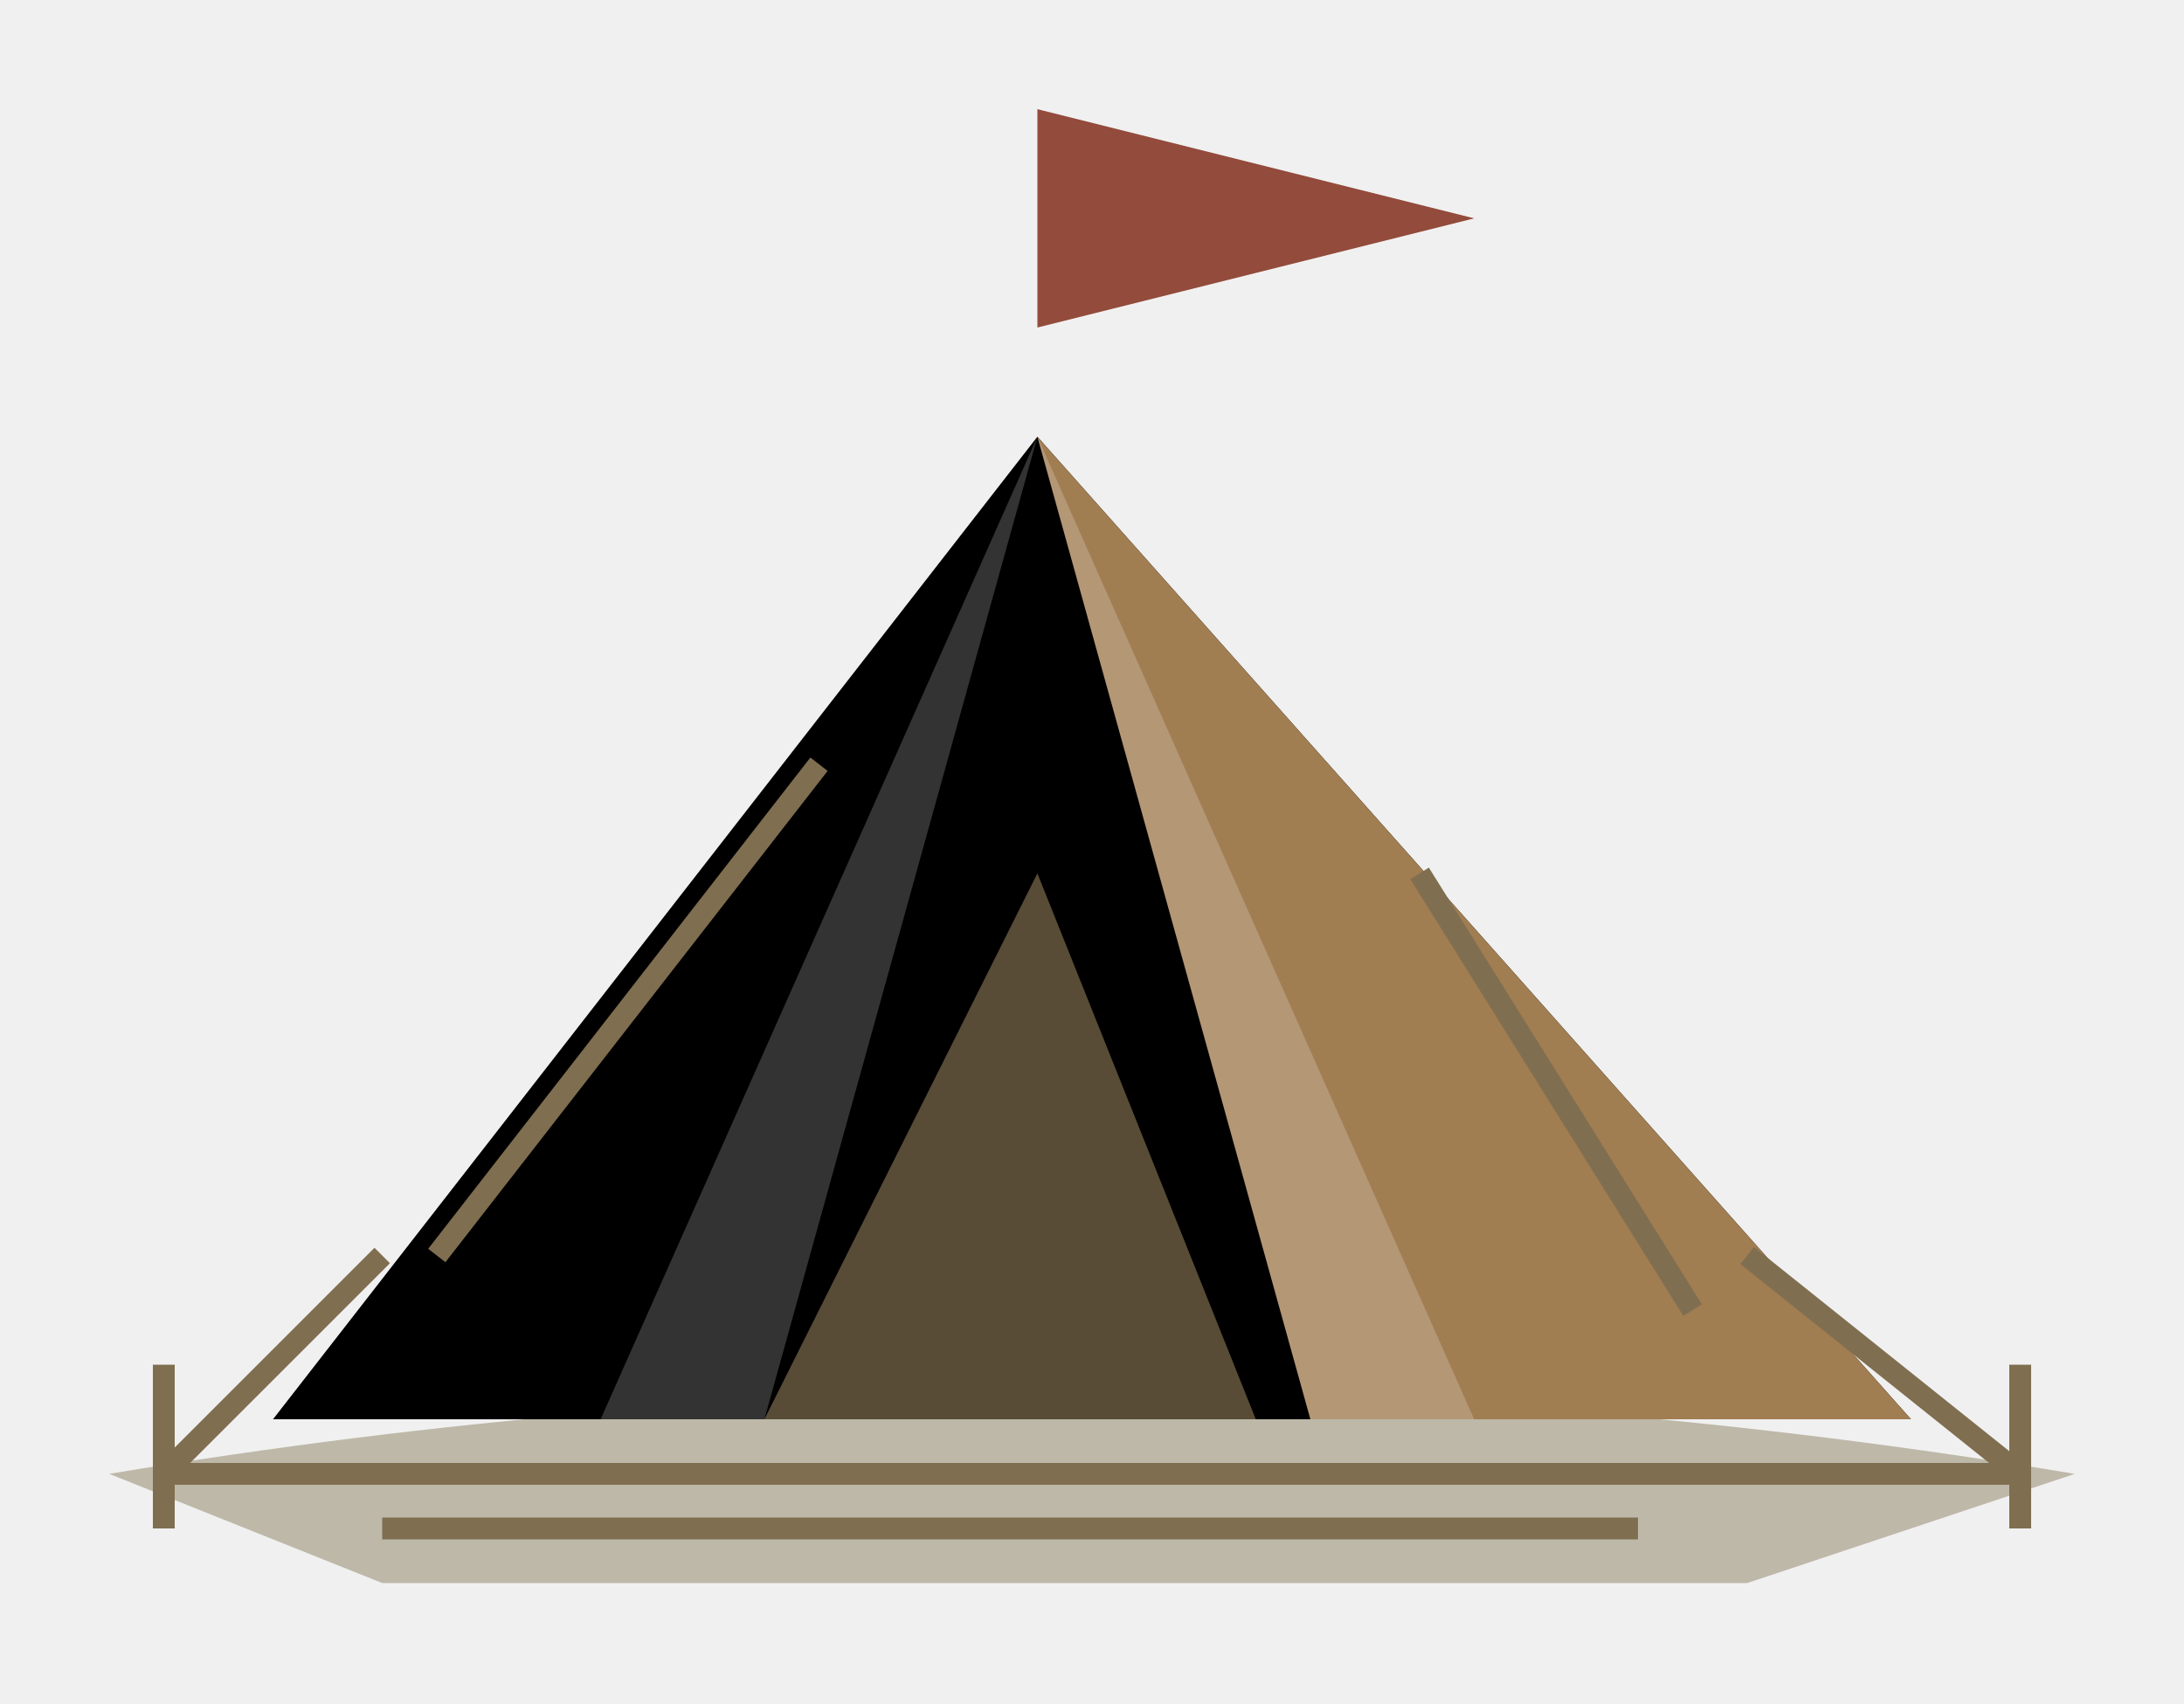
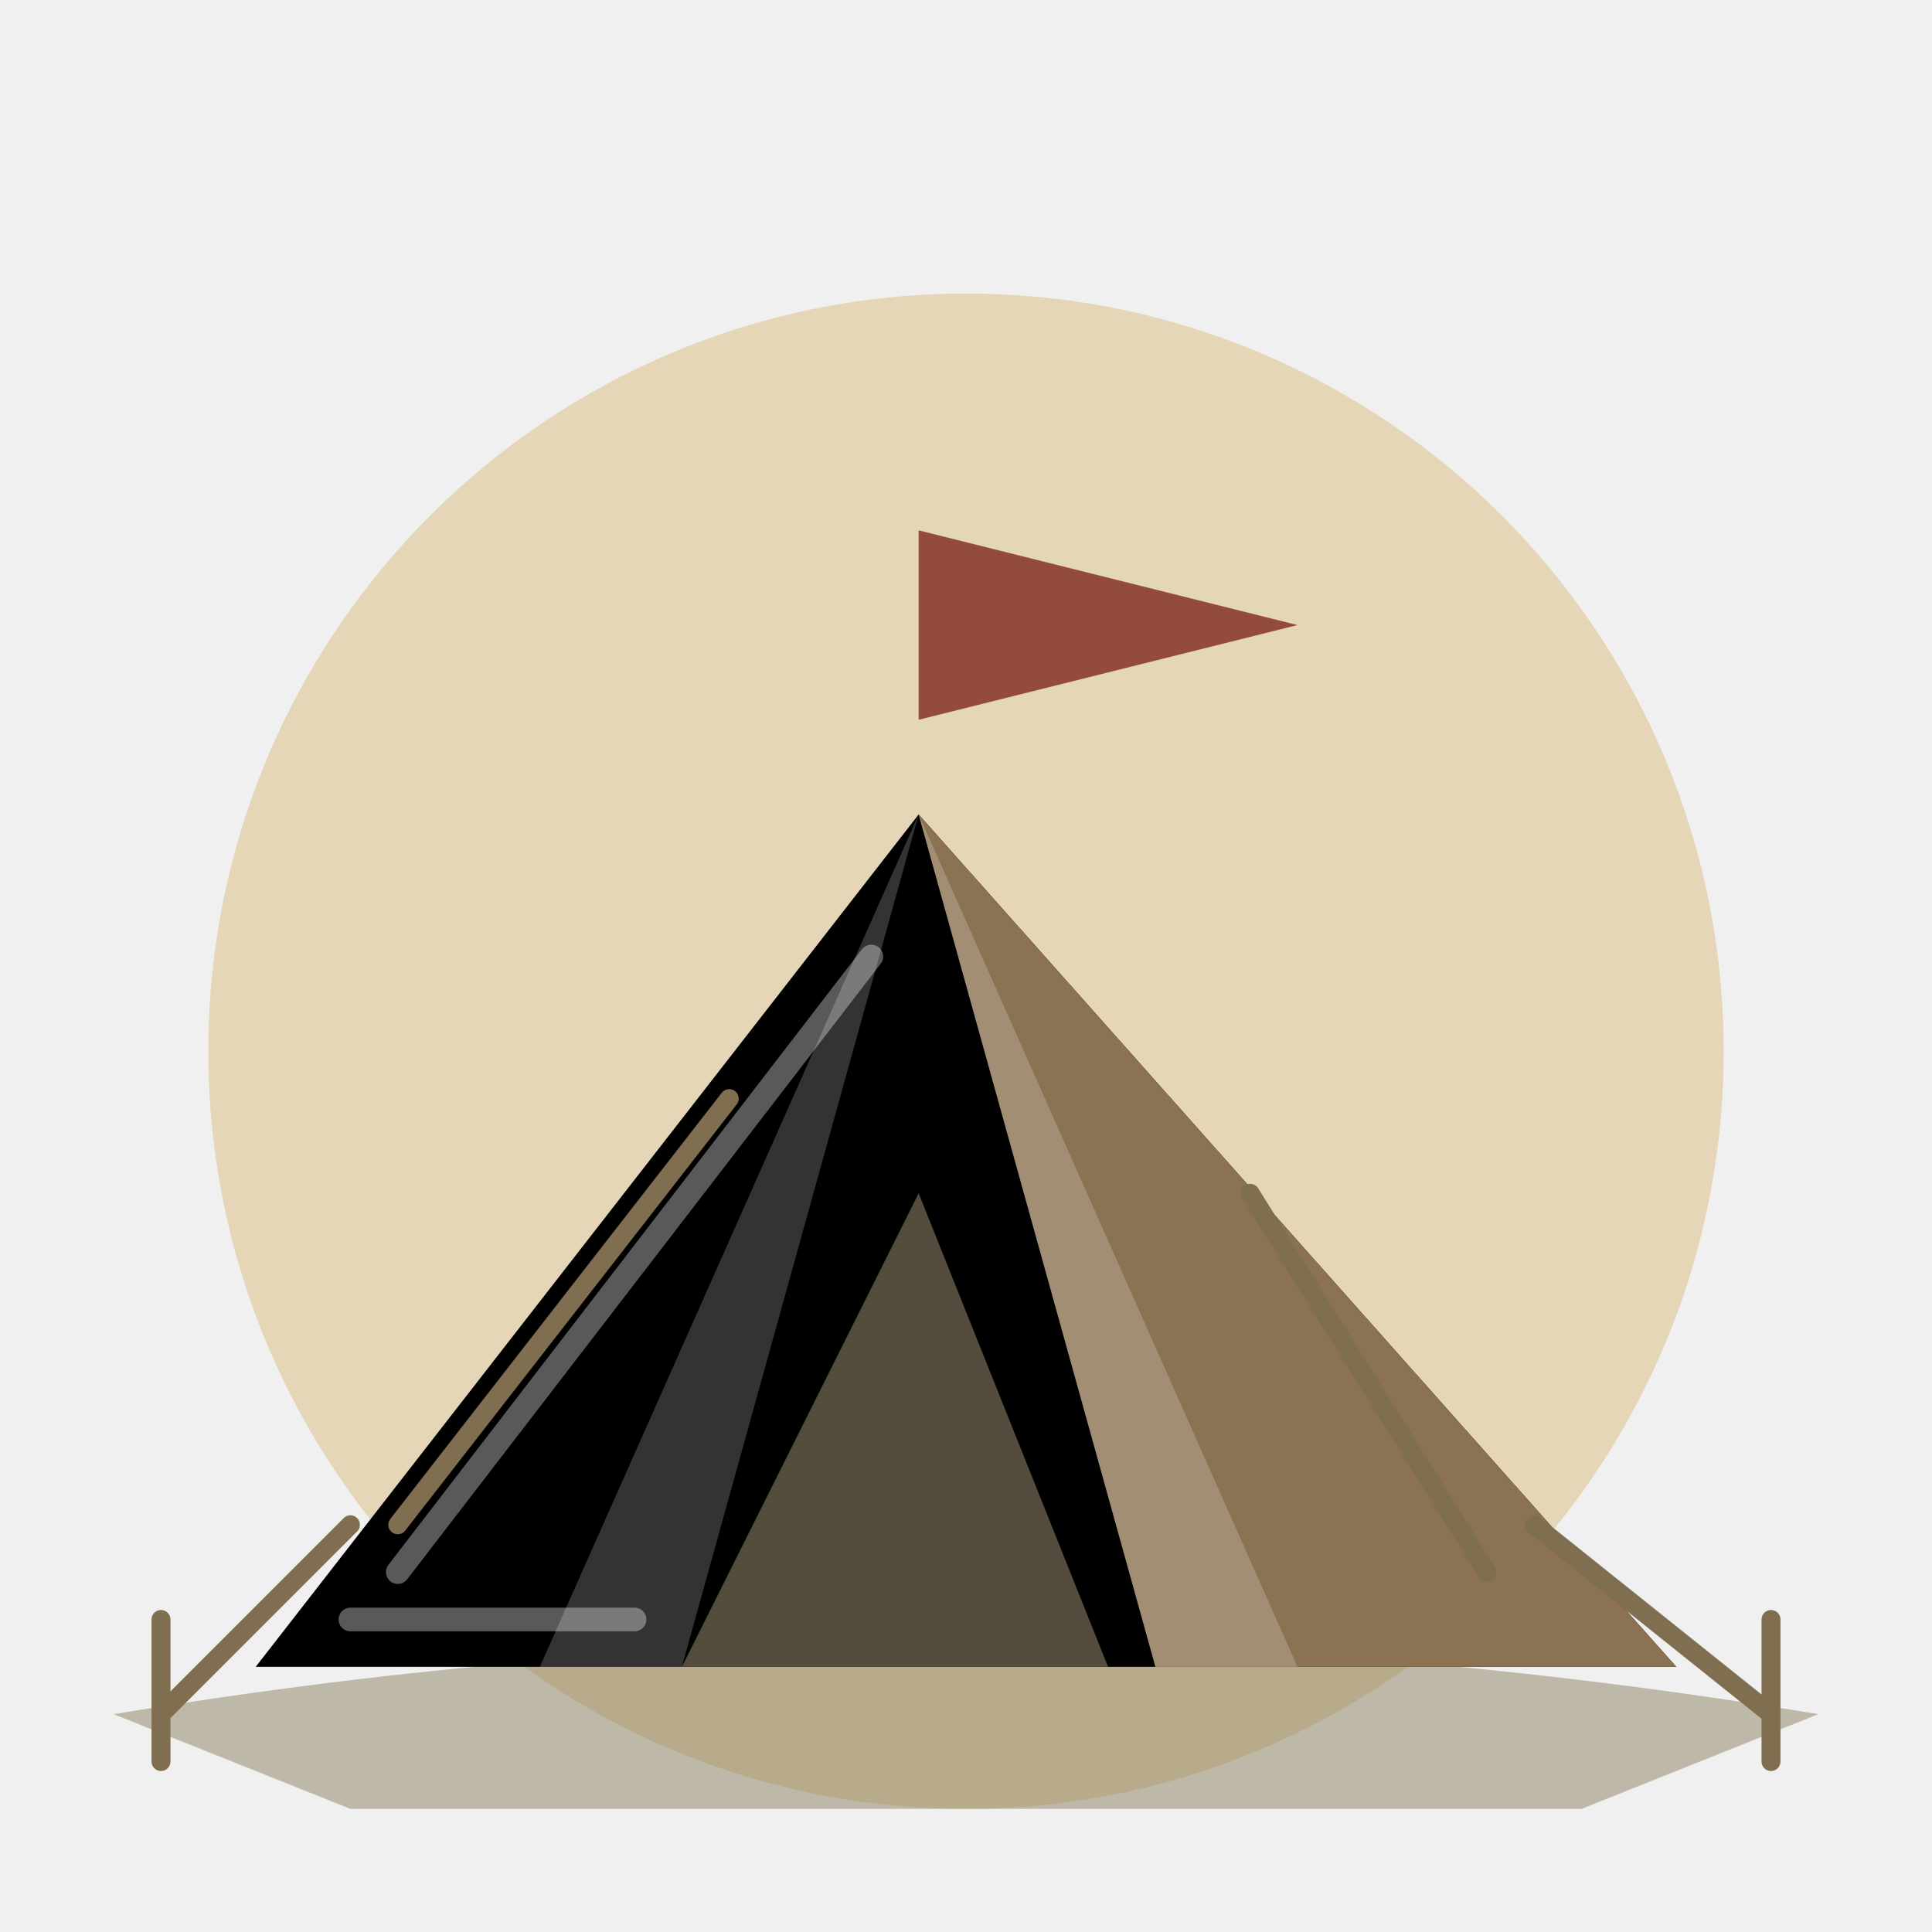
- <svg xmlns="http://www.w3.org/2000/svg" viewBox="-5 -7.5 10 7.8">
-   <g transform="scale(.25)">
+ <svg xmlns="http://www.w3.org/2000/svg" viewBox="-5.1 -9.8 10.2 10.2">
+   <g transform="scale(.25)" stroke-linecap="round" stroke-linejoin="round">
    <g transform="translate(-20 -38)">
-       <path d="M2 35Q20 32 38 35L32 37H7Z" fill="#8a8060" stroke="none" opacity=".5" />
+       <circle cx="20" cy="21" r="16" fill="#e4d6b6" />
+       <path d="M2 35Q20 32 38 35L33 37H7Z" fill="#8a8060" stroke="none" opacity=".5" />
      <path d="M5 34L19 16L35 34Z" />
-       <path d="M19 16L35 34H24Z" fill="#a17d52" />
-       <path d="M14 34L19 24L23 34Z" fill="#584c37" />
+       <path d="M19 16L35 34H24Z" fill="#8b7253" />
+       <path d="M14 34L19 24L23 34Z" fill="#544c3c" />
      <path d="M19 16L14 34H11ZM19 16L24 34H27Z" fill="white" stroke="none" opacity=".2" />
      <path d="M19 16V10" />
-       <path d="M8 31L15 22M26 24L31 32M7 31L3 35M32 31L37 35M3 33V36M37 33V36M3 35H37M7 36H30" fill="none" stroke="#806e50" stroke-width=".4" />
+       <path d="M8 31L15 22M26 24L31 32M7 31L3 35M32 31L37 35M3 33V36M37 33V36" fill="none" stroke="#806e50" stroke-width=".4" />
      <path d="M19 10L27 12L19 14Z" fill="#934b3c" />
+       <path d="M8 32L18 19M7 33H13" fill="none" stroke="white" stroke-width=".5" opacity=".35" />
    </g>
  </g>
</svg>
